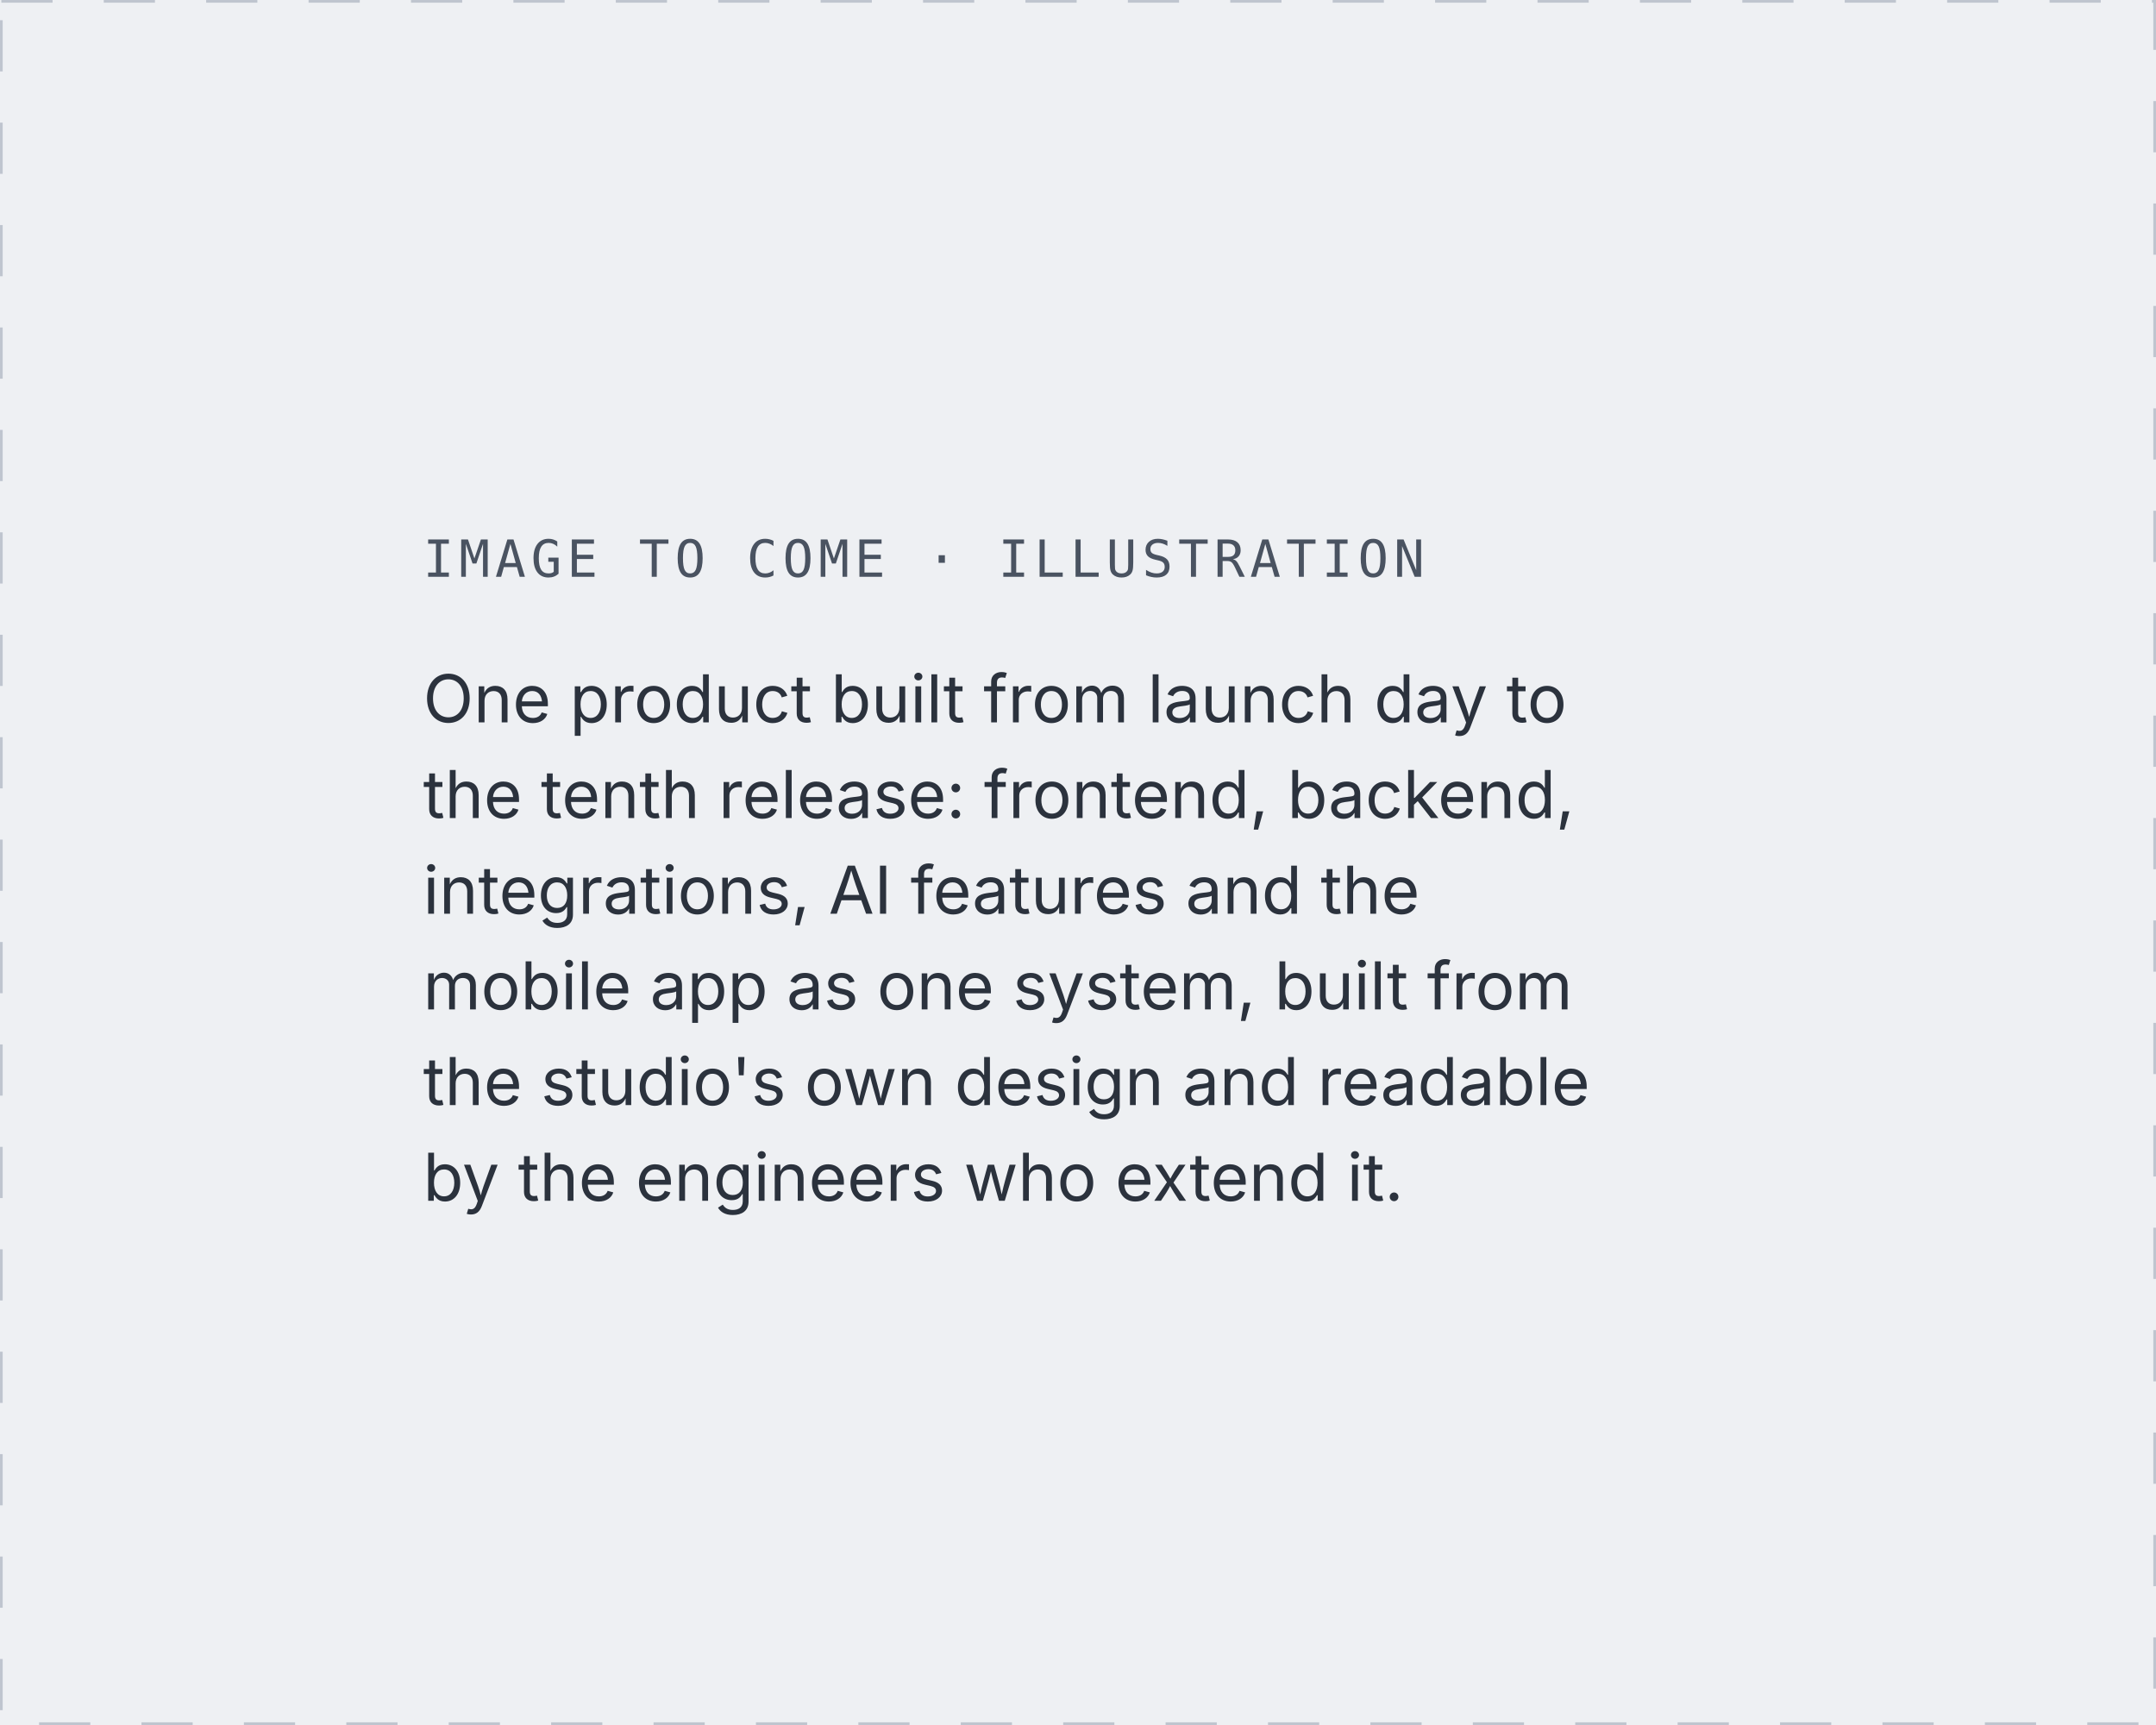
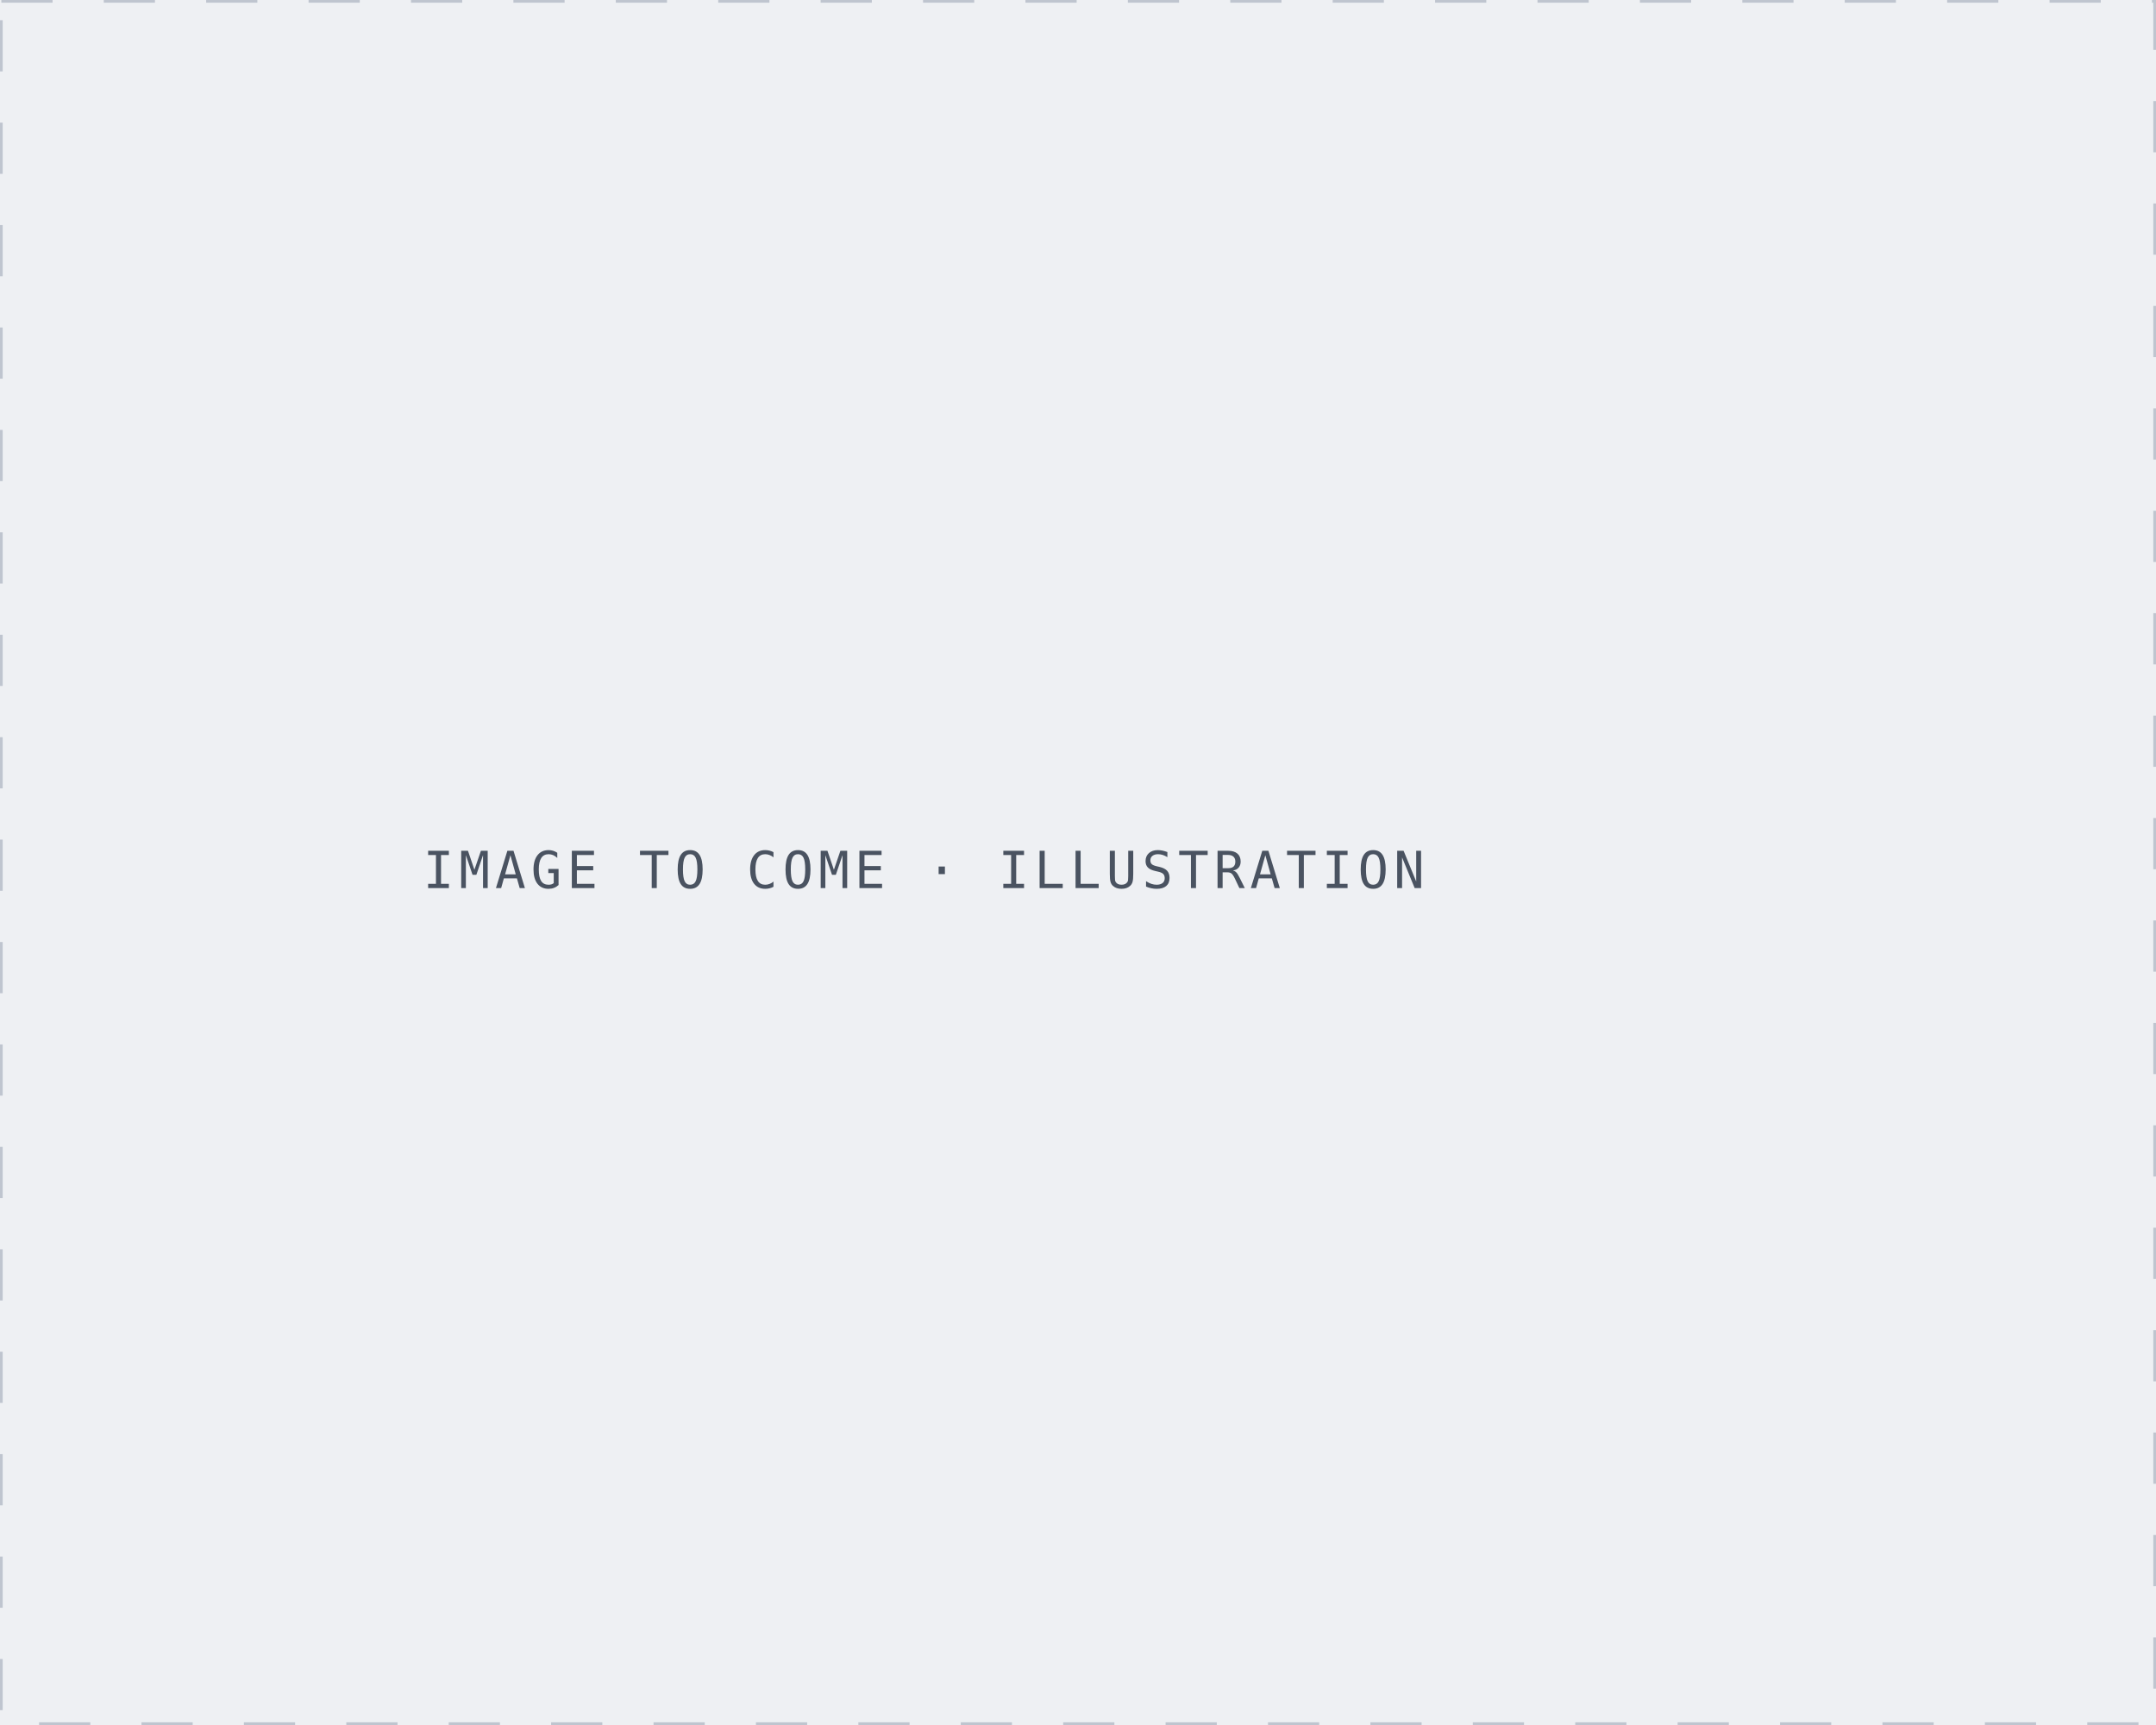
<svg xmlns="http://www.w3.org/2000/svg" viewBox="0 0 1600 1280" width="1600" height="1280" role="img" aria-label="Image to come · illustration">
  <rect width="1600" height="1280" fill="#EEF0F3" />
  <rect x="1" y="1" width="1598" height="1278" fill="none" stroke="#BFC5CF" stroke-width="2" stroke-dasharray="38 38" />
-   <text x="314" y="428" font-family="ui-monospace, Menlo, Consolas, monospace" font-size="38" letter-spacing="3.8" fill="#4A5361">IMAGE TO COME · ILLUSTRATION</text>
-   <text x="314" y="536" font-family="system-ui, -apple-system, Segoe UI, sans-serif" font-size="49" fill="#2B323D">
-     <tspan x="314" dy="0">One product built from launch day to</tspan>
-     <tspan x="314" dy="71">the tenth release: frontend, backend,</tspan>
-     <tspan x="314" dy="71">integrations, AI features and the</tspan>
-     <tspan x="314" dy="71">mobile app as one system, built from</tspan>
-     <tspan x="314" dy="71">the studio's own design and readable</tspan>
-     <tspan x="314" dy="71">by the engineers who extend it.</tspan>
-   </text>
+   <text x="314" y="659" font-family="ui-monospace, Menlo, Consolas, monospace" font-size="38" letter-spacing="3.8" fill="#4A5361">IMAGE TO COME · ILLUSTRATION</text>
+   <text x="314" y="767" font-family="system-ui, -apple-system, Segoe UI, sans-serif" font-size="49" fill="#2B323D" />
</svg>
